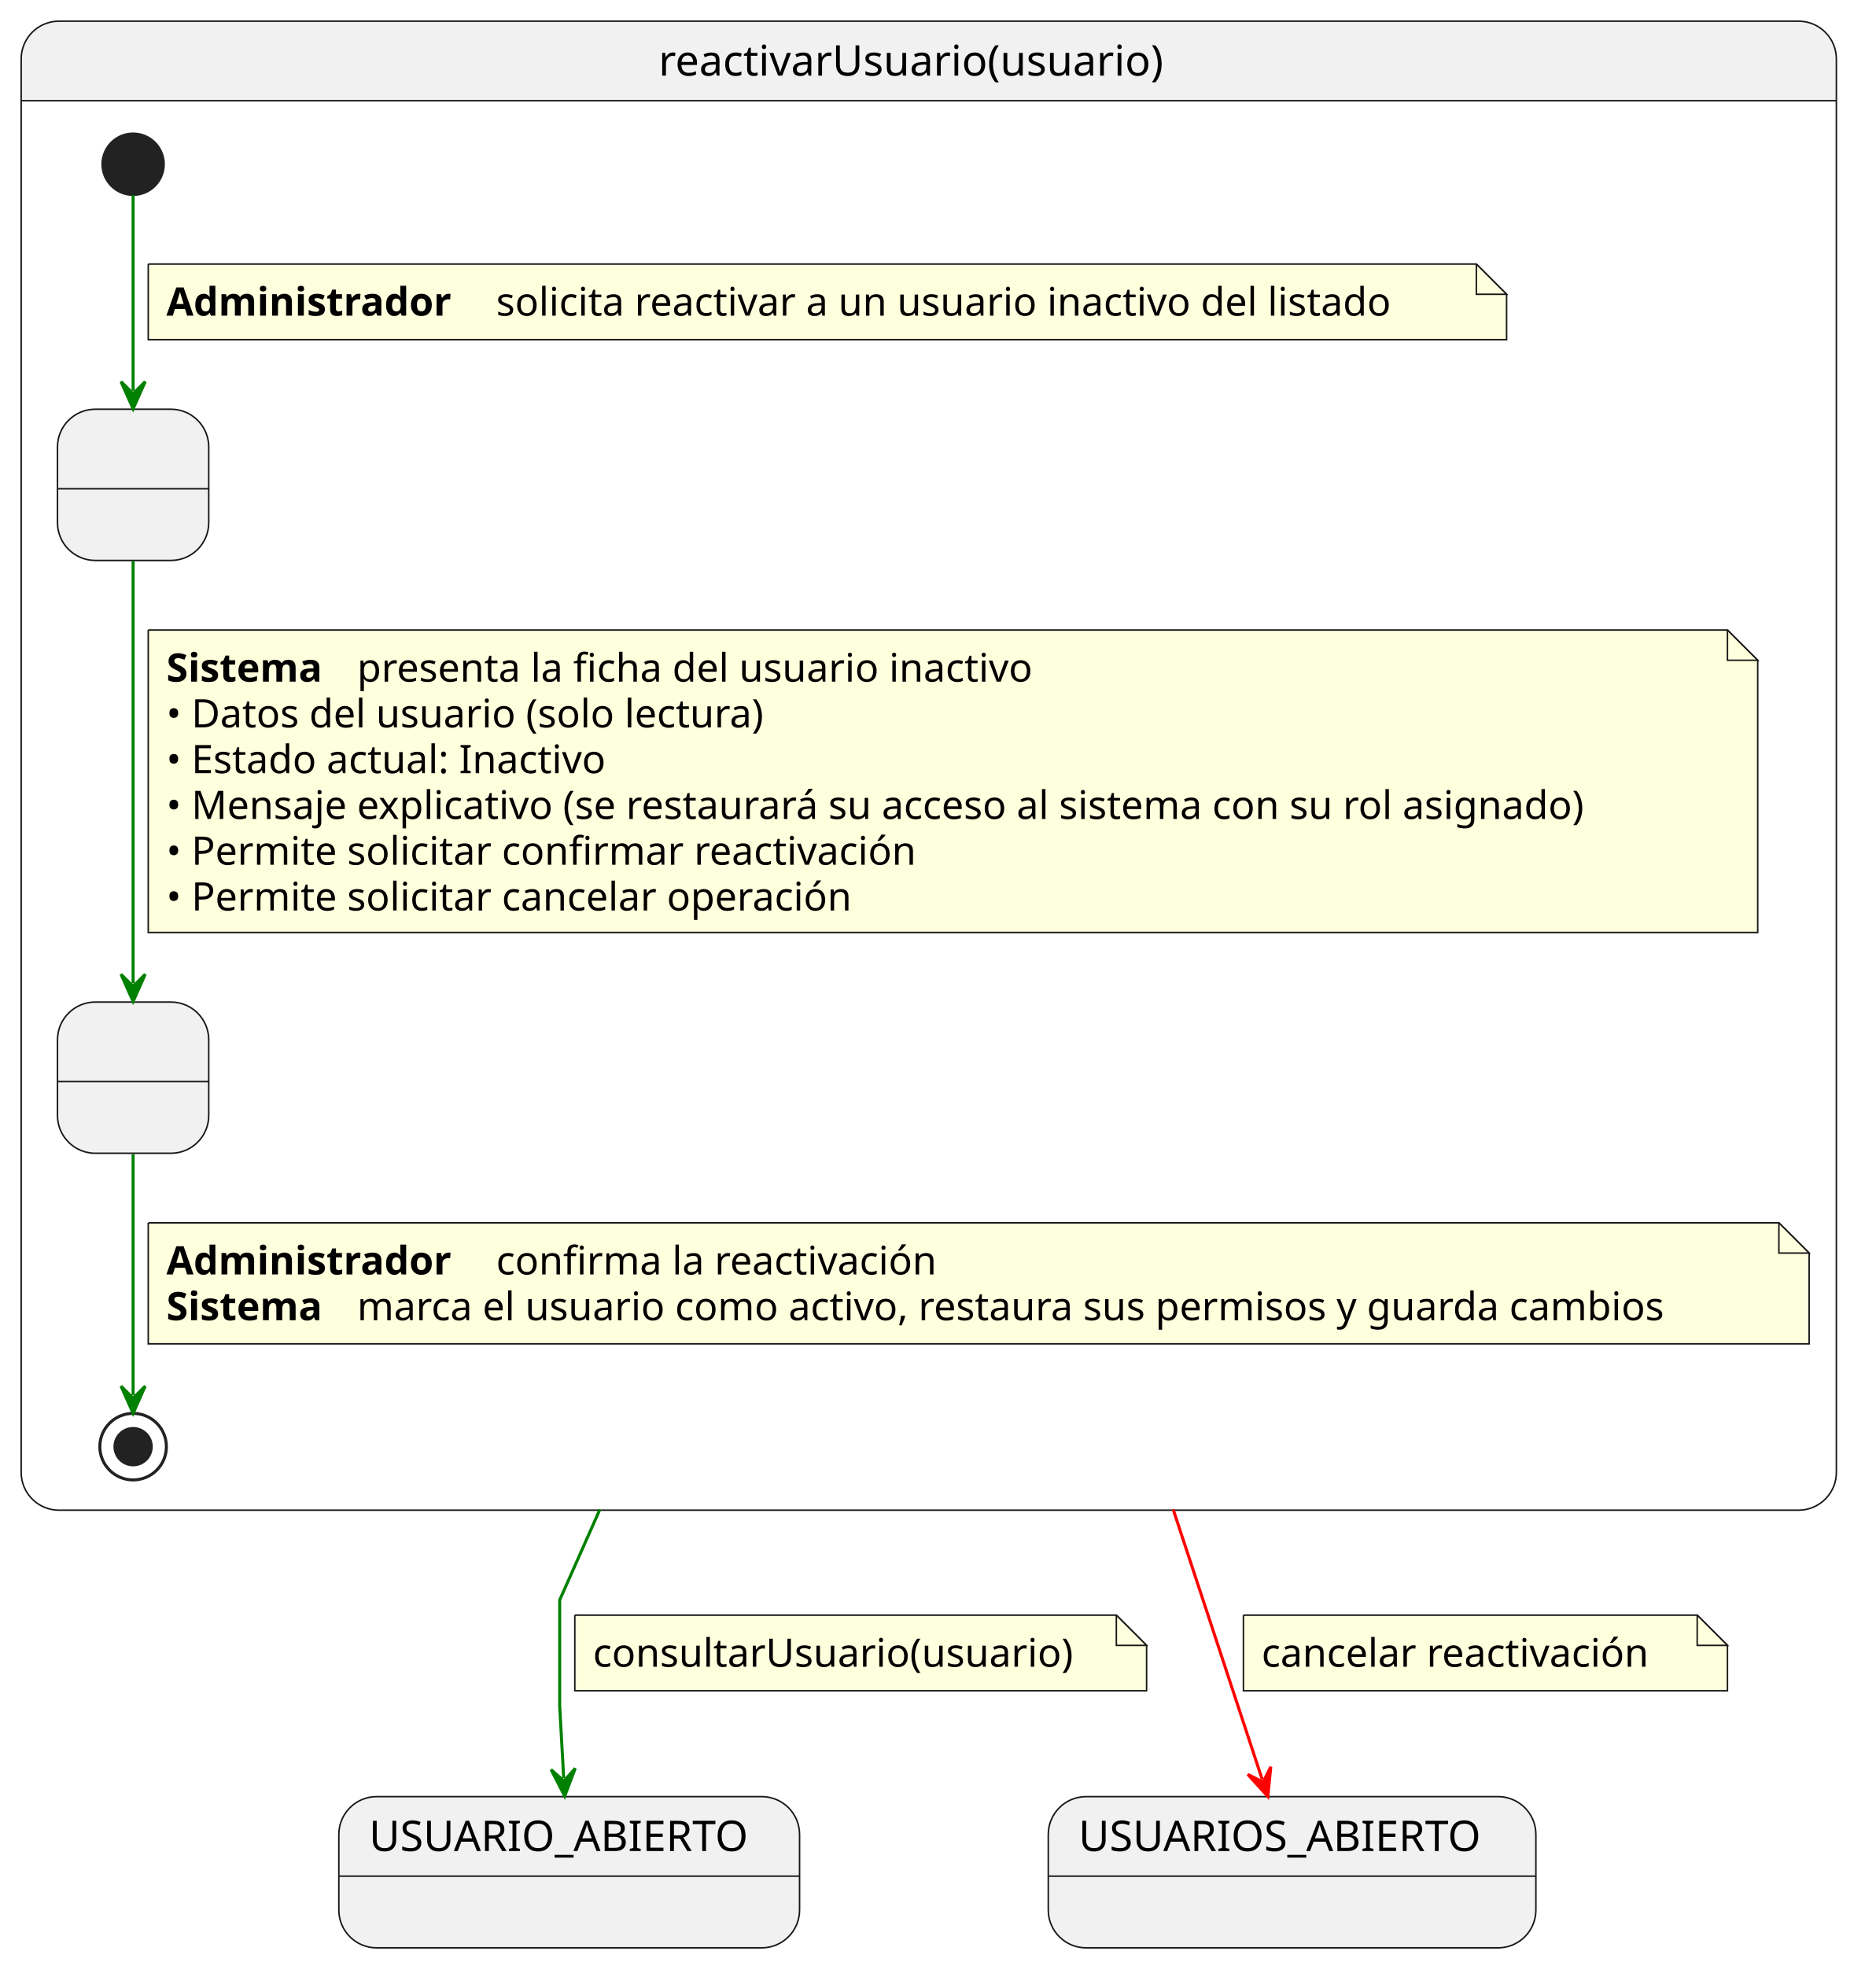
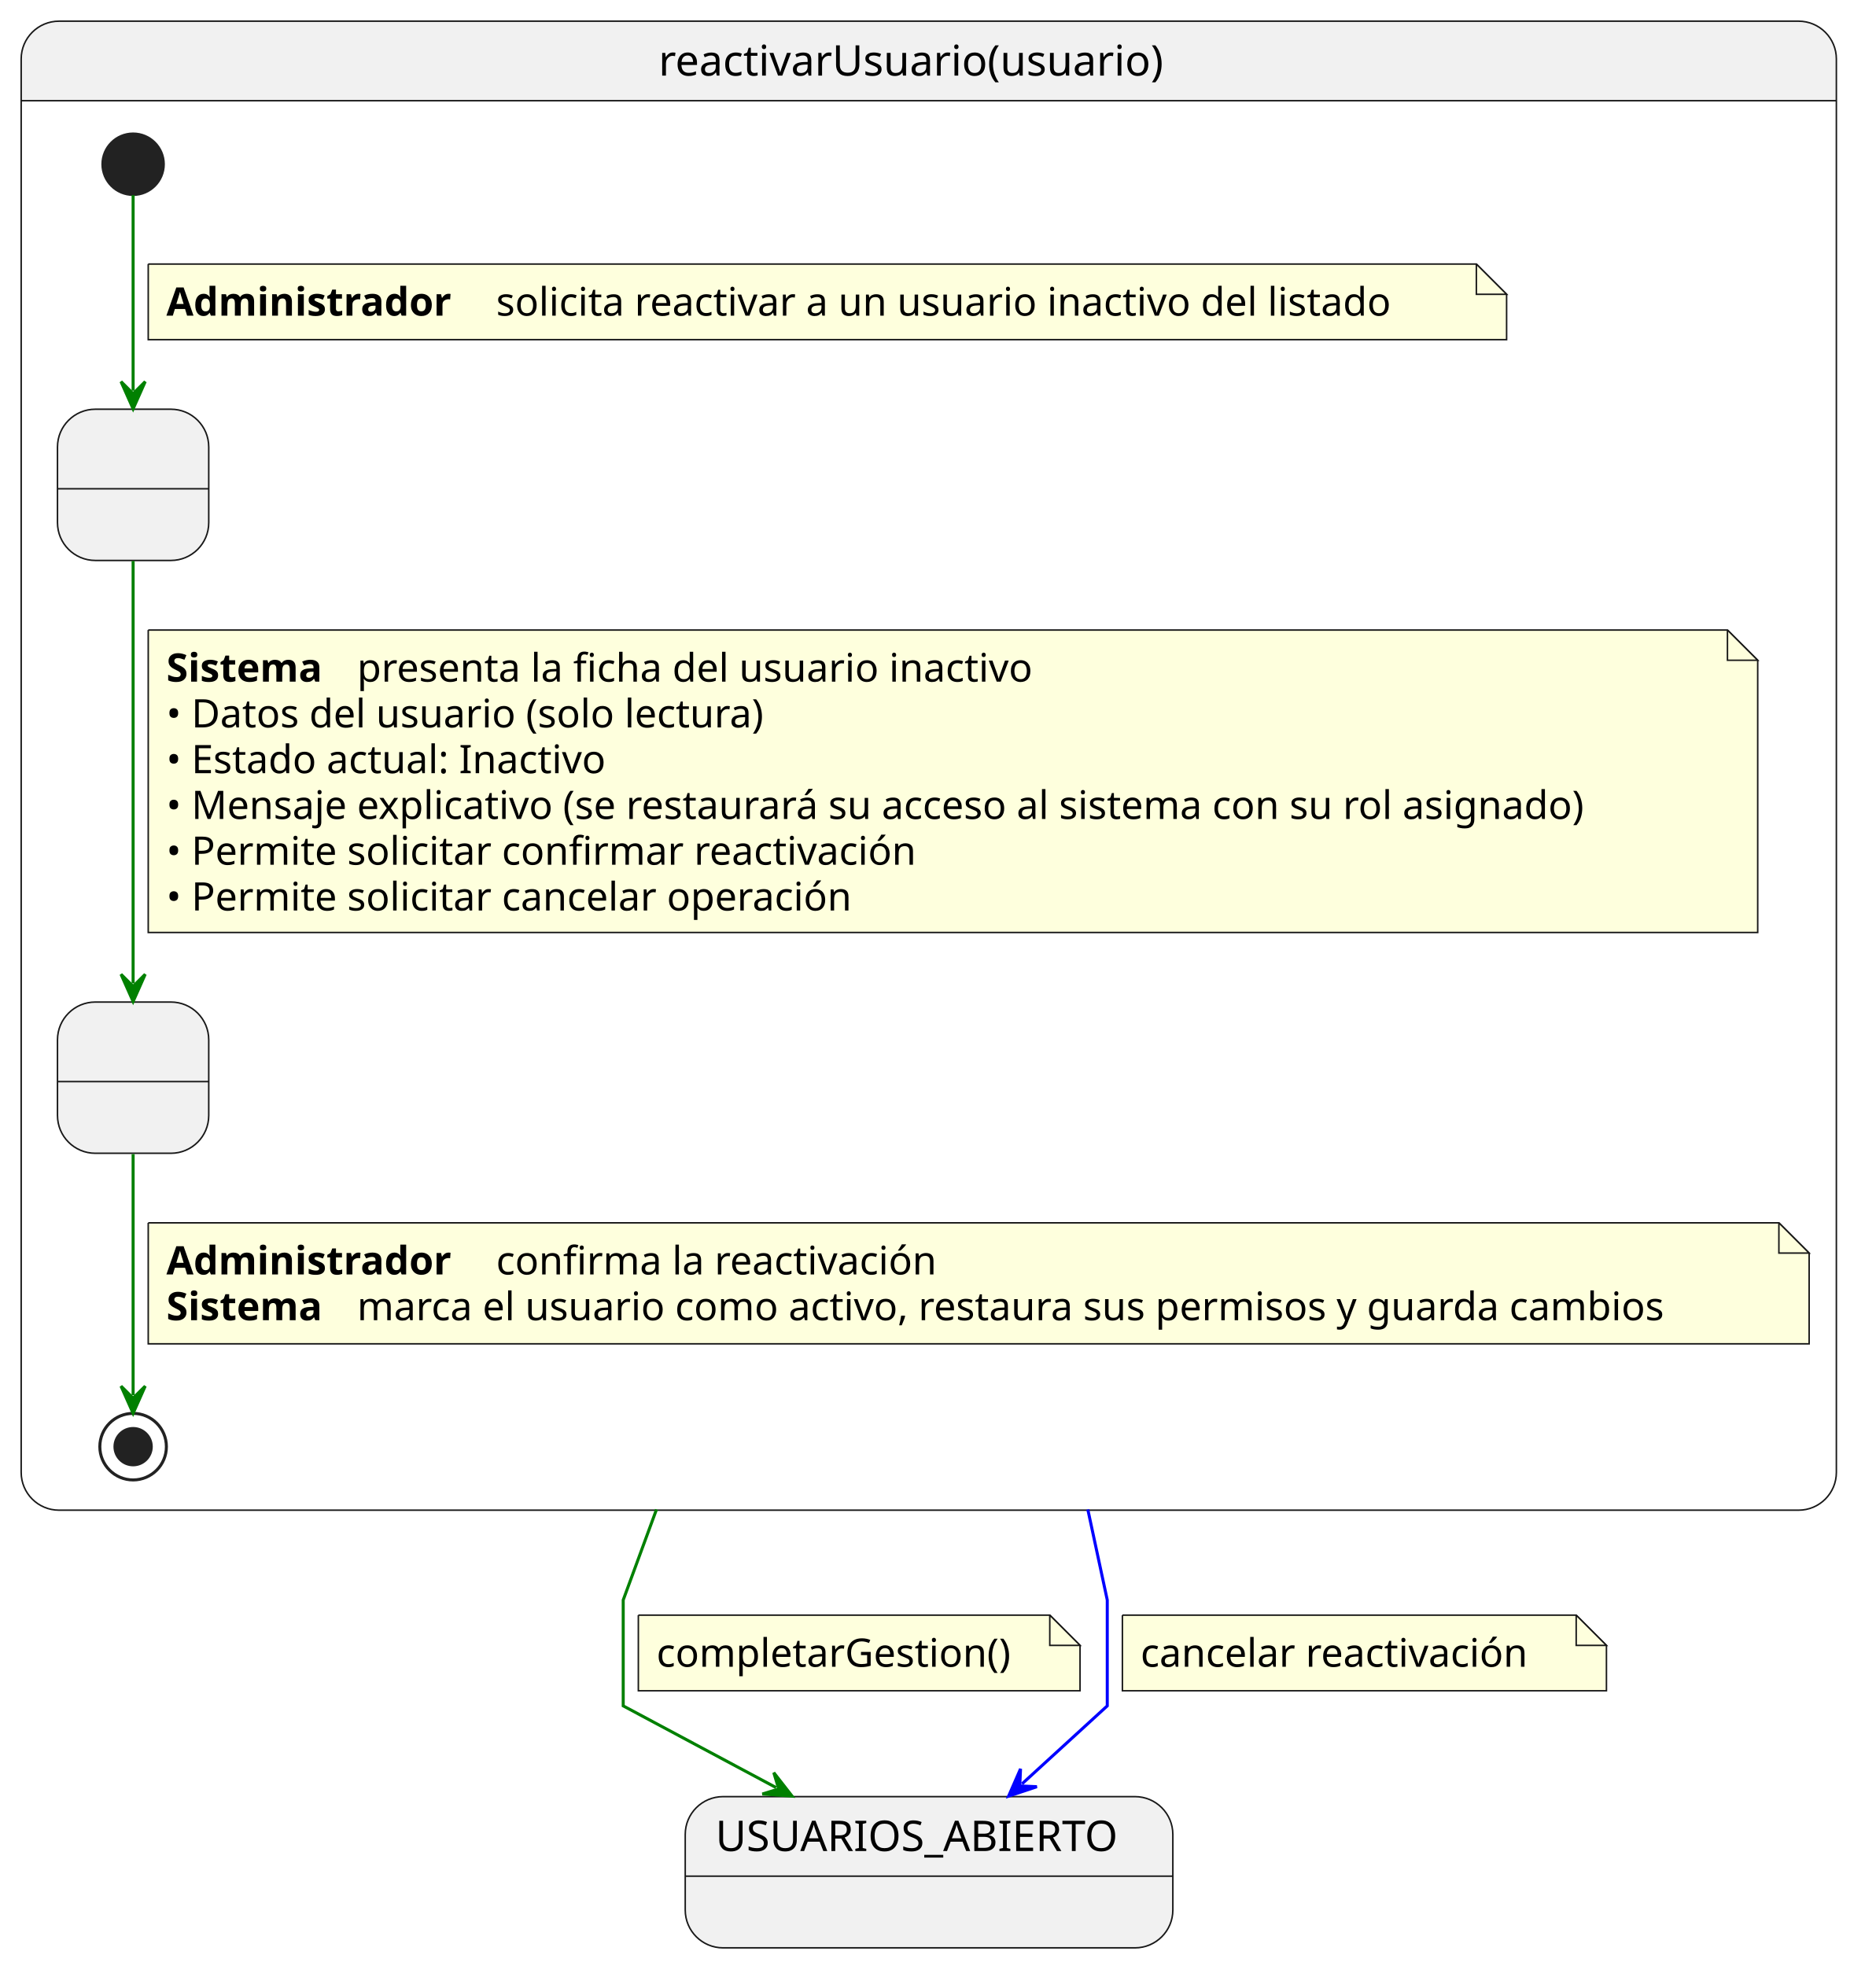
<svg xmlns="http://www.w3.org/2000/svg" contentStyleType="text/css" data-diagram-type="STATE" height="650px" preserveAspectRatio="none" style="width:620px;height:650px;background:#FFFFFF;" version="1.1" viewBox="0 0 620 650" width="620px" zoomAndPan="magnify">
  <defs />
  <g>
    <path d="M19.5,7 L594.5,7 A12.5,12.5 0 0 1 607,19.5 L607,33.297 L7,33.297 L7,19.5 A12.5,12.5 0 0 1 19.5,7" fill="#F1F1F1" />
    <rect fill="none" height="492.297" rx="12.5" ry="12.5" style="stroke:#181818;stroke-width:0.5;" width="600" x="7" y="7" />
    <line style="stroke:#181818;stroke-width:0.5;" x1="7" x2="607" y1="33.297" y2="33.297" />
    <text fill="#000000" font-family="sans-serif" font-size="14" lengthAdjust="spacing" textLength="178.602" x="217.699" y="24.995">reactivarUsuario(usuario)</text>
    <g class="entity" data-qualified-name="reactivarUsuario.SolicitandoConfirmacion" id="ent0003">
      <rect fill="#F1F1F1" height="50" rx="12.5" ry="12.5" style="stroke:#181818;stroke-width:0.5;" width="50" x="19" y="135.297" />
      <line style="stroke:#181818;stroke-width:0.5;" x1="19" x2="69" y1="161.594" y2="161.594" />
      <text fill="#000000" font-family="sans-serif" font-size="14" lengthAdjust="spacing" textLength="4.45" x="41.775" y="153.292"> </text>
    </g>
    <g class="entity" data-qualified-name="reactivarUsuario.ReactivandoUsuario" id="ent0004">
      <rect fill="#F1F1F1" height="50" rx="12.5" ry="12.5" style="stroke:#181818;stroke-width:0.5;" width="50" x="19" y="331.297" />
      <line style="stroke:#181818;stroke-width:0.5;" x1="19" x2="69" y1="357.594" y2="357.594" />
      <text fill="#000000" font-family="sans-serif" font-size="14" lengthAdjust="spacing" textLength="4.45" x="41.775" y="349.292"> </text>
    </g>
    <g class="start_entity" data-qualified-name="reactivarUsuario..start.reactivarUsuario" data-source-line="8" id="ent0002">
      <ellipse cx="44" cy="54.297" fill="#222222" rx="10" ry="10" style="stroke:#222222;stroke-width:1;" />
    </g>
    <g class="end_entity" data-qualified-name="reactivarUsuario..end.reactivarUsuario" data-source-line="23" id="ent0005">
      <ellipse cx="44" cy="478.297" fill="none" rx="11" ry="11" style="stroke:#222222;stroke-width:1;" />
      <ellipse cx="44" cy="478.297" fill="#222222" rx="6" ry="6" style="stroke:#222222;stroke-width:1;" />
    </g>
    <g class="link" data-entity-1="ent0002" data-entity-2="ent0003" data-link-type="dependency" data-source-line="8" id="lnk3">
      <path d="M44,64.527 C44,80.237 44,106.657 44,129.167" fill="none" id="*start*reactivarUsuario-to-SolicitandoConfirmacion" style="stroke:#008000;stroke-width:1;" />
      <polygon fill="#008000" points="44,135.167,48,126.167,44,130.167,40,126.167,44,135.167" style="stroke:#008000;stroke-width:1;" />
      <path d="M49,87.297 L49,112.297 L498,112.297 L498,97.297 L488,87.297 L49,87.297" fill="#FEFFDD" style="stroke:#181818;stroke-width:0.5;" />
      <path d="M488,87.297 L488,97.297 L498,97.297 L488,87.297" fill="#FEFFDD" style="stroke:#181818;stroke-width:0.5;" />
      <text fill="#000000" font-family="sans-serif" font-size="13" font-weight="bold" lengthAdjust="spacing" textLength="104.863" x="55" y="104.364">Administrador</text>
      <text fill="#000000" font-family="sans-serif" font-size="13" lengthAdjust="spacing" textLength="319.89" x="163.996" y="104.364">solicita reactivar a un usuario inactivo del listado</text>
    </g>
    <g class="link" data-entity-1="ent0003" data-entity-2="ent0004" data-link-type="dependency" data-source-line="13" id="lnk4">
      <path d="M44,185.477 C44,222.757 44,287.847 44,325.117" fill="none" id="SolicitandoConfirmacion-to-ReactivandoUsuario" style="stroke:#008000;stroke-width:1;" />
      <polygon fill="#008000" points="44,331.117,48,322.117,44,326.117,40,322.117,44,331.117" style="stroke:#008000;stroke-width:1;" />
      <path d="M49,208.297 L49,308.297 L581,308.297 L581,218.297 L571,208.297 L49,208.297" fill="#FEFFDD" style="stroke:#181818;stroke-width:0.5;" />
      <path d="M571,208.297 L571,218.297 L581,218.297 L571,208.297" fill="#FEFFDD" style="stroke:#181818;stroke-width:0.5;" />
      <text fill="#000000" font-family="sans-serif" font-size="13" font-weight="bold" lengthAdjust="spacing" textLength="58.906" x="55" y="225.364">Sistema</text>
      <text fill="#000000" font-family="sans-serif" font-size="13" lengthAdjust="spacing" textLength="240.76" x="118.039" y="225.364">presenta la ficha del usuario inactivo</text>
      <text fill="#000000" font-family="sans-serif" font-size="13" lengthAdjust="spacing" textLength="215.96" x="55" y="240.497">• Datos del usuario (solo lectura)</text>
      <text fill="#000000" font-family="sans-serif" font-size="13" lengthAdjust="spacing" textLength="160.272" x="55" y="255.629">• Estado actual: Inactivo</text>
      <text fill="#000000" font-family="sans-serif" font-size="13" lengthAdjust="spacing" textLength="511.386" x="55" y="270.762">• Mensaje explicativo (se restaurará su acceso al sistema con su rol asignado)</text>
      <text fill="#000000" font-family="sans-serif" font-size="13" lengthAdjust="spacing" textLength="268.493" x="55" y="285.895">• Permite solicitar confirmar reactivación</text>
      <text fill="#000000" font-family="sans-serif" font-size="13" lengthAdjust="spacing" textLength="245.756" x="55" y="301.028">• Permite solicitar cancelar operación</text>
    </g>
    <g class="link" data-entity-1="ent0004" data-entity-2="ent0005" data-link-type="dependency" data-source-line="23" id="lnk6">
      <path d="M44,381.577 C44,407.877 44,442.567 44,461.277" fill="none" id="ReactivandoUsuario-to-*end*reactivarUsuario" style="stroke:#008000;stroke-width:1;" />
      <polygon fill="#008000" points="44,467.277,48,458.277,44,462.277,40,458.277,44,467.277" style="stroke:#008000;stroke-width:1;" />
      <path d="M49,404.297 L49,444.297 L598,444.297 L598,414.297 L588,404.297 L49,404.297" fill="#FEFFDD" style="stroke:#181818;stroke-width:0.5;" />
      <path d="M588,404.297 L588,414.297 L598,414.297 L588,404.297" fill="#FEFFDD" style="stroke:#181818;stroke-width:0.5;" />
      <text fill="#000000" font-family="sans-serif" font-size="13" font-weight="bold" lengthAdjust="spacing" textLength="104.863" x="55" y="421.364">Administrador</text>
      <text fill="#000000" font-family="sans-serif" font-size="13" lengthAdjust="spacing" textLength="157.124" x="163.996" y="421.364">confirma la reactivación</text>
      <text fill="#000000" font-family="sans-serif" font-size="13" font-weight="bold" lengthAdjust="spacing" textLength="58.906" x="55" y="436.497">Sistema</text>
      <text fill="#000000" font-family="sans-serif" font-size="13" lengthAdjust="spacing" textLength="465.435" x="118.039" y="436.497">marca el usuario como activo, restaura sus permisos y guarda cambios</text>
    </g>
-     <g class="entity" data-qualified-name="USUARIO_ABIERTO" id="ent0007">
-       <rect fill="#F1F1F1" height="50" rx="12.5" ry="12.5" style="stroke:#181818;stroke-width:0.5;" width="152.289" x="112" y="594" />
-       <line style="stroke:#181818;stroke-width:0.5;" x1="112" x2="264.289" y1="620.297" y2="620.297" />
-       <text fill="#000000" font-family="sans-serif" font-size="14" lengthAdjust="spacing" textLength="132.289" x="122" y="611.995">USUARIO_ABIERTO</text>
-     </g>
-     <g class="entity" data-qualified-name="USUARIOS_ABIERTO" id="ent0009">
-       <rect fill="#F1F1F1" height="50" rx="12.5" ry="12.5" style="stroke:#181818;stroke-width:0.5;" width="161.176" x="346.5" y="594" />
-       <line style="stroke:#181818;stroke-width:0.5;" x1="346.5" x2="507.676" y1="620.297" y2="620.297" />
-       <text fill="#000000" font-family="sans-serif" font-size="14" lengthAdjust="spacing" textLength="141.176" x="356.5" y="611.995">USUARIOS_ABIERTO</text>
+     <g class="entity" data-qualified-name="USUARIOS_ABIERTO" id="ent0007">
+       <rect fill="#F1F1F1" height="50" rx="12.5" ry="12.5" style="stroke:#181818;stroke-width:0.5;" width="161.176" x="226.5" y="594" />
+       <line style="stroke:#181818;stroke-width:0.5;" x1="226.5" x2="387.676" y1="620.297" y2="620.297" />
+       <text fill="#000000" font-family="sans-serif" font-size="14" lengthAdjust="spacing" textLength="141.176" x="236.5" y="611.995">USUARIOS_ABIERTO</text>
    </g>
    <g class="link" data-entity-1="ent0002" data-entity-2="ent0007" data-link-type="dependency" data-source-line="30" id="lnk8">
-       <path d="M198.29,499.05 C190.13,517.43 185,529 185,529 C185,529 185,564 185,564 C185,564 185.526,573.479 186.327,587.849" fill="none" id="reactivarUsuario-to-USUARIO_ABIERTO" style="stroke:#008000;stroke-width:1;" />
-       <polygon fill="#008000" points="186.66,593.84,190.154,584.632,186.382,588.848,182.166,585.076,186.66,593.84" style="stroke:#008000;stroke-width:1;" />
-       <path d="M190,534 L190,559 L379,559 L379,544 L369,534 L190,534" fill="#FEFFDD" style="stroke:#181818;stroke-width:0.5;" />
-       <path d="M369,534 L369,544 L379,544 L369,534" fill="#FEFFDD" style="stroke:#181818;stroke-width:0.5;" />
-       <text fill="#000000" font-family="sans-serif" font-size="13" lengthAdjust="spacing" textLength="168.048" x="196" y="551.067">consultarUsuario(usuario)</text>
+       <path d="M217,499.05 C210.25,517.43 206,529 206,529 C206,529 206,564 206,564 C206,564 229.638,576.642 256.528,591.012" fill="none" id="reactivarUsuario-to-USUARIOS_ABIERTO" style="stroke:#008000;stroke-width:1;" />
+       <polygon fill="#008000" points="261.82,593.84,255.768,586.07,257.41,591.483,251.997,593.126,261.82,593.84" style="stroke:#008000;stroke-width:1;" />
+       <path d="M211,534 L211,559 L357,559 L357,544 L347,534 L211,534" fill="#FEFFDD" style="stroke:#181818;stroke-width:0.5;" />
+       <path d="M347,534 L347,544 L357,544 L347,534" fill="#FEFFDD" style="stroke:#181818;stroke-width:0.5;" />
+       <text fill="#000000" font-family="sans-serif" font-size="13" lengthAdjust="spacing" textLength="125.925" x="217" y="551.067">completarGestion()</text>
    </g>
-     <g class="link" data-entity-1="ent0002" data-entity-2="ent0009" data-link-type="dependency" data-source-line="35" id="lnk10">
-       <path d="M387.79,499.06 C400.57,537.83 410.042,566.551 417.192,588.251" fill="none" id="reactivarUsuario-to-USUARIOS_ABIERTO" style="stroke:#FF0000;stroke-width:1;" />
-       <polygon fill="#FF0000" points="419.07,593.95,420.053,584.15,417.505,589.201,412.454,586.654,419.07,593.95" style="stroke:#FF0000;stroke-width:1;" />
-       <path d="M411,534 L411,559 L571,559 L571,544 L561,534 L411,534" fill="#FEFFDD" style="stroke:#181818;stroke-width:0.5;" />
-       <path d="M561,534 L561,544 L571,544 L561,534" fill="#FEFFDD" style="stroke:#181818;stroke-width:0.5;" />
-       <text fill="#000000" font-family="sans-serif" font-size="13" lengthAdjust="spacing" textLength="139.331" x="417" y="551.067">cancelar reactivación</text>
+     <g class="link" data-entity-1="ent0002" data-entity-2="ent0007" data-link-type="dependency" data-source-line="35" id="lnk9">
+       <path d="M359.57,499.05 C363.52,517.43 366,529 366,529 C366,529 366,564 366,564 C366,564 353.527,575.42 337.817,589.79" fill="none" id="reactivarUsuario-to-USUARIOS_ABIERTO-1" style="stroke:#0000FF;stroke-width:1;" />
+       <polygon fill="#0000FF" points="333.39,593.84,342.731,590.717,337.079,590.465,337.331,584.814,333.39,593.84" style="stroke:#0000FF;stroke-width:1;" />
+       <path d="M371,534 L371,559 L531,559 L531,544 L521,534 L371,534" fill="#FEFFDD" style="stroke:#181818;stroke-width:0.5;" />
+       <path d="M521,534 L521,544 L531,544 L521,534" fill="#FEFFDD" style="stroke:#181818;stroke-width:0.5;" />
+       <text fill="#000000" font-family="sans-serif" font-size="13" lengthAdjust="spacing" textLength="139.331" x="377" y="551.067">cancelar reactivación</text>
    </g>
  </g>
</svg>
